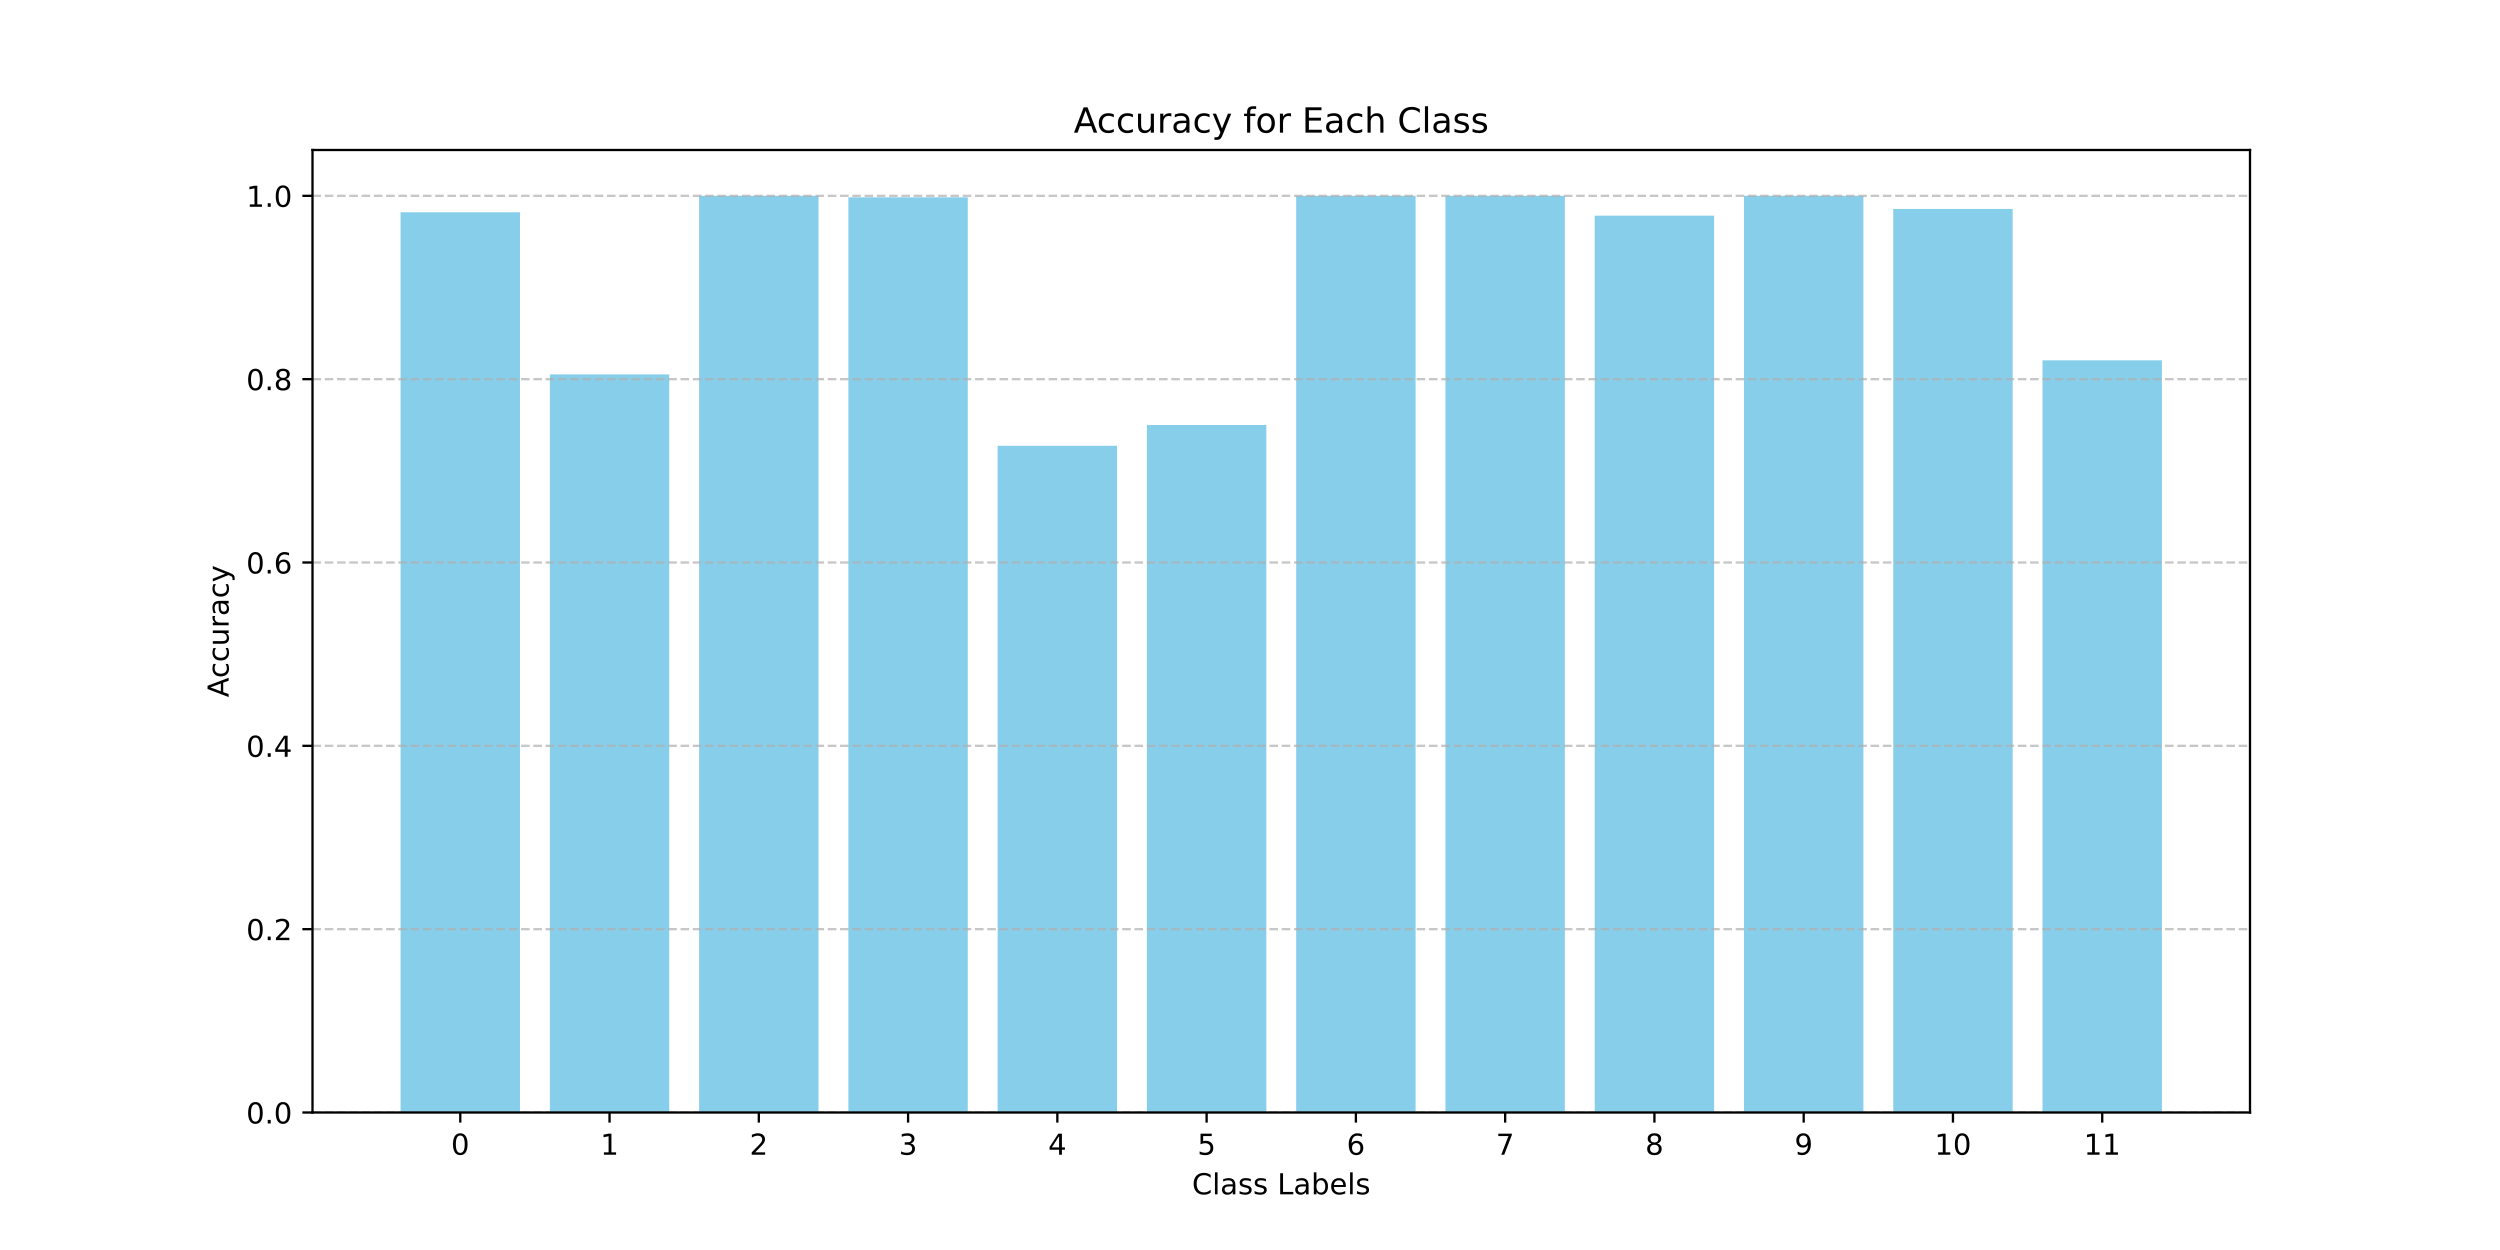
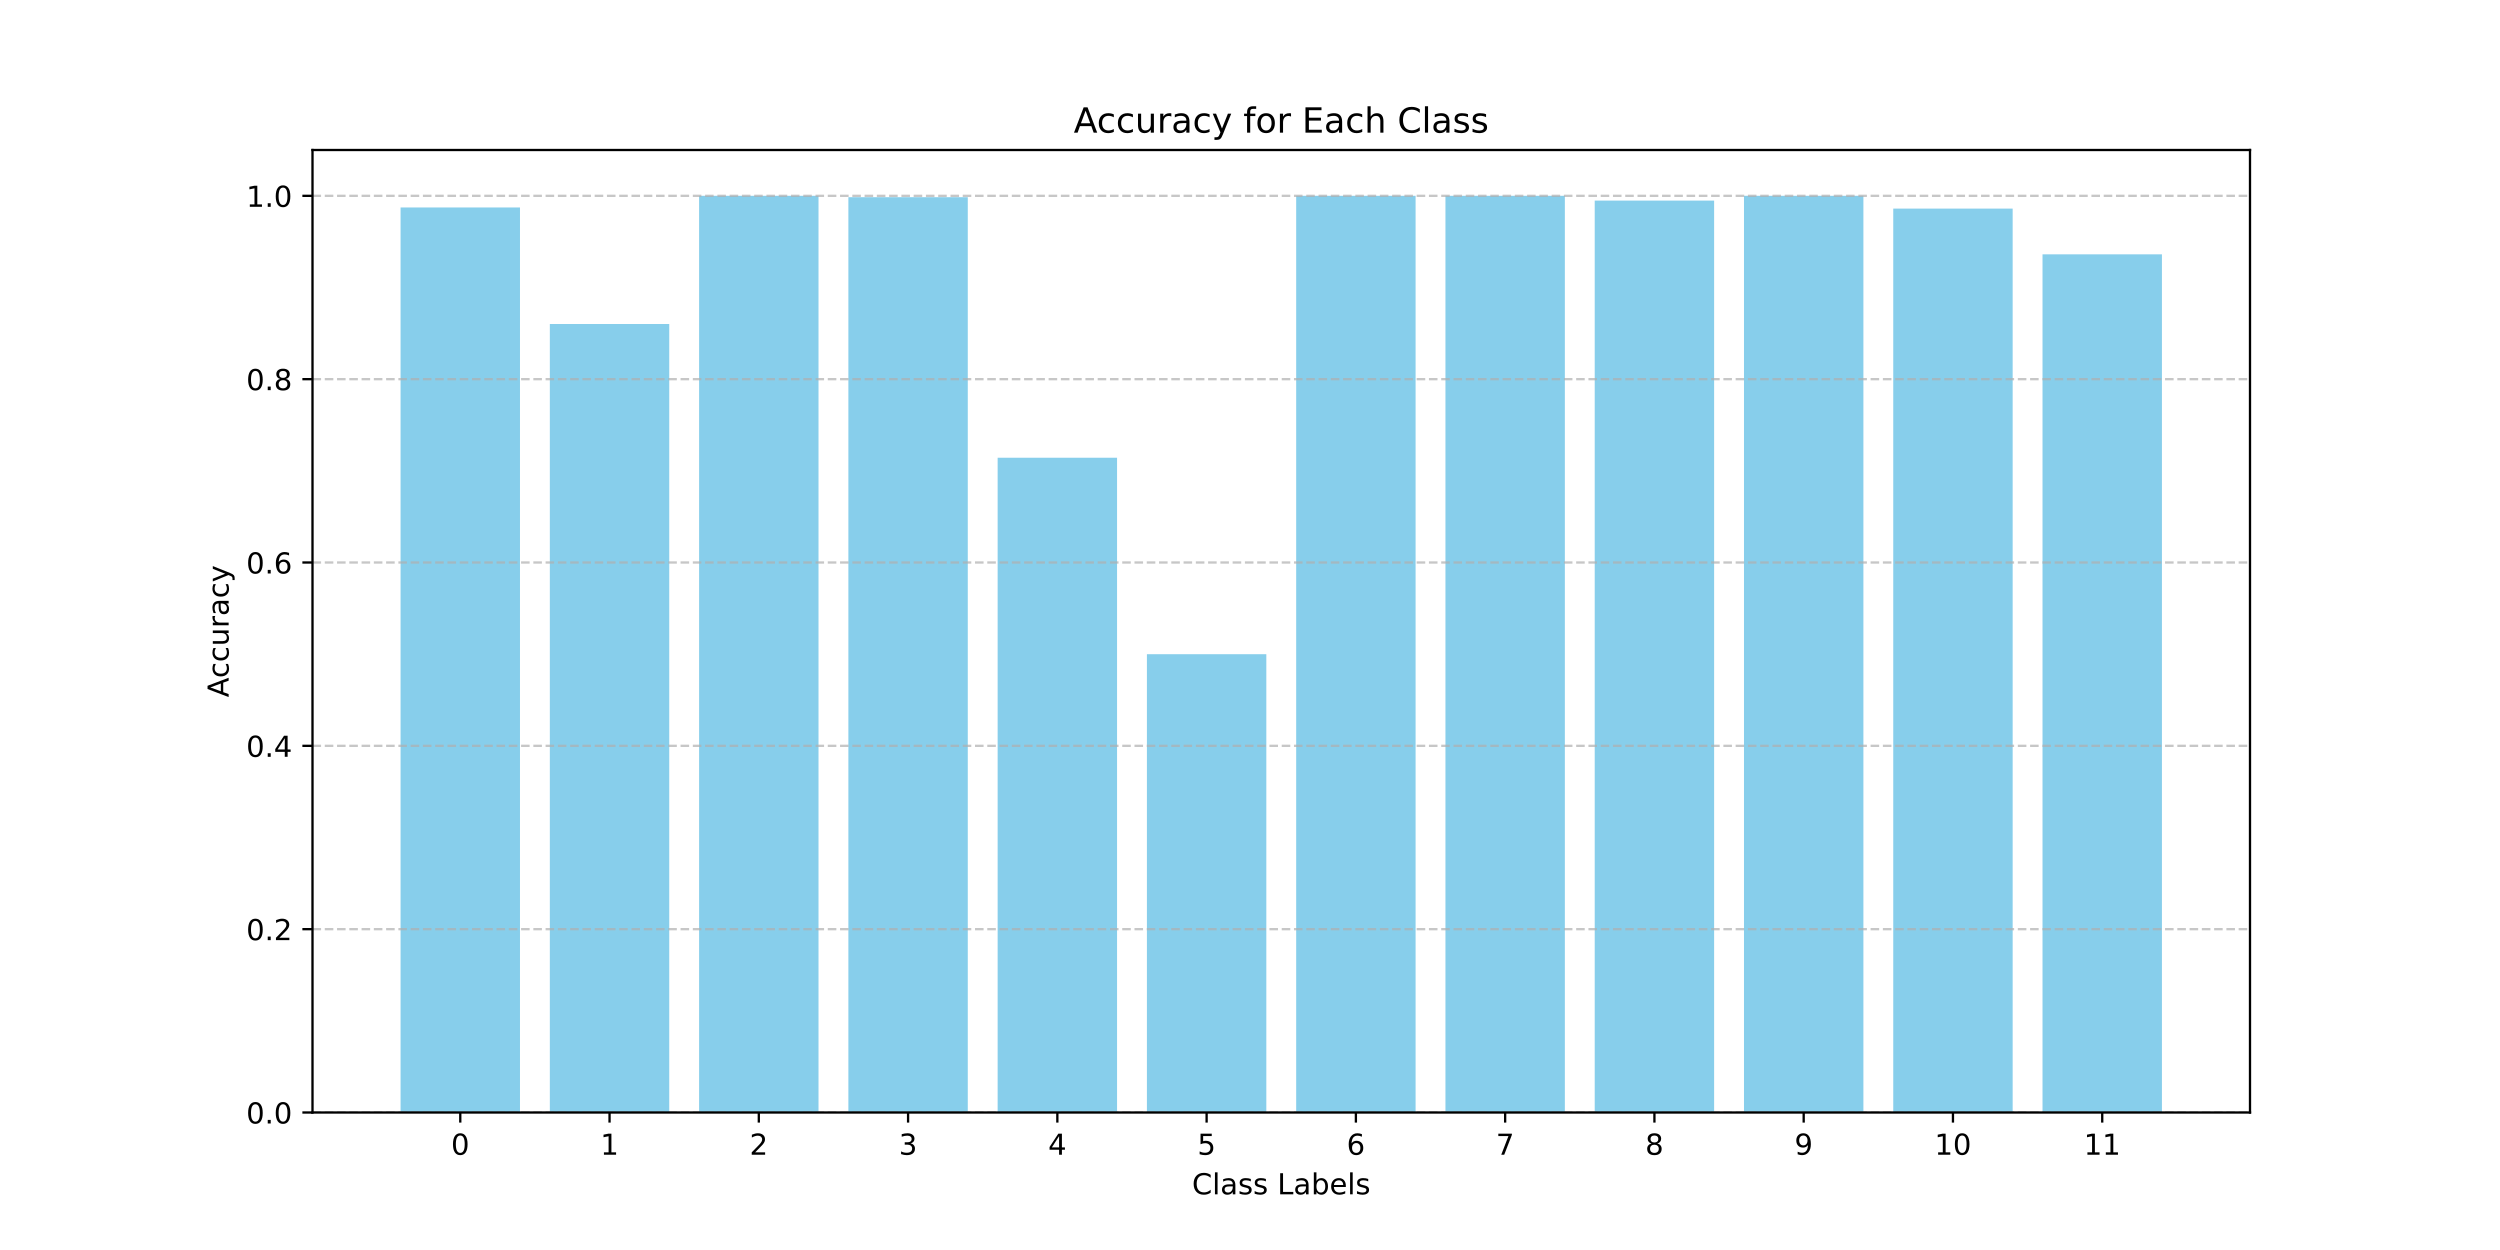
<svg xmlns="http://www.w3.org/2000/svg" xmlns:xlink="http://www.w3.org/1999/xlink" width="864pt" height="432pt" viewBox="0 0 864 432" version="1.1">
  <defs>
    <style type="text/css">*{stroke-linejoin: round; stroke-linecap: butt}</style>
  </defs>
  <g id="figure_1">
    <g id="patch_1">
      <path d="M 0 432  L 864 432  L 864 0  L 0 0  z " style="fill: #ffffff" />
    </g>
    <g id="axes_1">
      <g id="patch_2">
        <path d="M 108 384.48  L 777.6 384.48  L 777.6 51.84  L 108 51.84  z " style="fill: #ffffff" />
      </g>
      <g id="patch_3">
-         <path d="M 138.436 384.48  L 179.706 384.48  L 179.706 73.368  L 138.436 73.368  z " clip-path="url(#p0313a468ba)" style="fill: #87ceeb" />
+         <path d="M 138.436 384.48  L 179.706 384.48  L 179.706 71.704  L 138.436 71.704  z " clip-path="url(#pea4301c562)" style="fill: #87ceeb" />
      </g>
      <g id="patch_4">
-         <path d="M 190.023 384.48  L 231.293 384.48  L 231.293 129.394  L 190.023 129.394  z " clip-path="url(#p0313a468ba)" style="fill: #87ceeb" />
+         <path d="M 190.023 384.48  L 231.293 384.48  L 231.293 111.964  L 190.023 111.964  z " clip-path="url(#pea4301c562)" style="fill: #87ceeb" />
      </g>
      <g id="patch_5">
-         <path d="M 241.61 384.48  L 282.88 384.48  L 282.88 67.68  L 241.61 67.68  z " clip-path="url(#p0313a468ba)" style="fill: #87ceeb" />
+         <path d="M 241.61 384.48  L 282.88 384.48  L 282.88 67.68  L 241.61 67.68  z " clip-path="url(#pea4301c562)" style="fill: #87ceeb" />
      </g>
      <g id="patch_6">
-         <path d="M 293.198 384.48  L 334.467 384.48  L 334.467 68.205  L 293.198 68.205  z " clip-path="url(#p0313a468ba)" style="fill: #87ceeb" />
+         <path d="M 293.198 384.48  L 334.467 384.48  L 334.467 68.156  L 293.198 68.156  z " clip-path="url(#pea4301c562)" style="fill: #87ceeb" />
      </g>
      <g id="patch_7">
-         <path d="M 344.785 384.48  L 386.054 384.48  L 386.054 154.08  L 344.785 154.08  z " clip-path="url(#p0313a468ba)" style="fill: #87ceeb" />
+         <path d="M 344.785 384.48  L 386.054 384.48  L 386.054 158.194  L 344.785 158.194  z " clip-path="url(#pea4301c562)" style="fill: #87ceeb" />
      </g>
      <g id="patch_8">
-         <path d="M 396.372 384.48  L 437.641 384.48  L 437.641 146.88  L 396.372 146.88  z " clip-path="url(#p0313a468ba)" style="fill: #87ceeb" />
+         <path d="M 396.372 384.48  L 437.641 384.48  L 437.641 226.08  L 396.372 226.08  z " clip-path="url(#pea4301c562)" style="fill: #87ceeb" />
      </g>
      <g id="patch_9">
-         <path d="M 447.959 384.48  L 489.228 384.48  L 489.228 67.68  L 447.959 67.68  z " clip-path="url(#p0313a468ba)" style="fill: #87ceeb" />
+         <path d="M 447.959 384.48  L 489.228 384.48  L 489.228 67.68  L 447.959 67.68  z " clip-path="url(#pea4301c562)" style="fill: #87ceeb" />
      </g>
      <g id="patch_10">
-         <path d="M 499.546 384.48  L 540.815 384.48  L 540.815 67.68  L 499.546 67.68  z " clip-path="url(#p0313a468ba)" style="fill: #87ceeb" />
+         <path d="M 499.546 384.48  L 540.815 384.48  L 540.815 67.68  L 499.546 67.68  z " clip-path="url(#pea4301c562)" style="fill: #87ceeb" />
      </g>
      <g id="patch_11">
-         <path d="M 551.133 384.48  L 592.402 384.48  L 592.402 74.53  L 551.133 74.53  z " clip-path="url(#p0313a468ba)" style="fill: #87ceeb" />
+         <path d="M 551.133 384.48  L 592.402 384.48  L 592.402 69.317  L 551.133 69.317  z " clip-path="url(#pea4301c562)" style="fill: #87ceeb" />
      </g>
      <g id="patch_12">
-         <path d="M 602.72 384.48  L 643.99 384.48  L 643.99 67.68  L 602.72 67.68  z " clip-path="url(#p0313a468ba)" style="fill: #87ceeb" />
+         <path d="M 602.72 384.48  L 643.99 384.48  L 643.99 67.68  L 602.72 67.68  z " clip-path="url(#pea4301c562)" style="fill: #87ceeb" />
      </g>
      <g id="patch_13">
-         <path d="M 654.307 384.48  L 695.577 384.48  L 695.577 72.209  L 654.307 72.209  z " clip-path="url(#p0313a468ba)" style="fill: #87ceeb" />
+         <path d="M 654.307 384.48  L 695.577 384.48  L 695.577 72.094  L 654.307 72.094  z " clip-path="url(#pea4301c562)" style="fill: #87ceeb" />
      </g>
      <g id="patch_14">
-         <path d="M 705.894 384.48  L 747.164 384.48  L 747.164 124.542  L 705.894 124.542  z " clip-path="url(#p0313a468ba)" style="fill: #87ceeb" />
+         <path d="M 705.894 384.48  L 747.164 384.48  L 747.164 87.901  L 705.894 87.901  z " clip-path="url(#pea4301c562)" style="fill: #87ceeb" />
      </g>
      <g id="matplotlib.axis_1">
        <g id="xtick_1">
          <g id="line2d_1">
            <defs>
-               <path id="ma321770377" d="M 0 0  L 0 3.5  " style="stroke: #000000; stroke-width: 0.8" />
+               <path id="m149ee0b75e" d="M 0 0  L 0 3.5  " style="stroke: #000000; stroke-width: 0.8" />
            </defs>
            <g>
-               <use xlink:href="#ma321770377" x="159.071" y="384.48" style="stroke: #000000; stroke-width: 0.8" />
+               <use xlink:href="#m149ee0b75e" x="159.071" y="384.48" style="stroke: #000000; stroke-width: 0.8" />
            </g>
          </g>
          <g id="text_1">
            <g transform="translate(155.8899 399.0784) scale(0.1 -0.1)">
              <defs>
                <path id="DejaVuSans-30" d="M 2034 4250  Q 1547 4250 1301 3770  Q 1056 3291 1056 2328  Q 1056 1369 1301 889  Q 1547 409 2034 409  Q 2525 409 2770 889  Q 3016 1369 3016 2328  Q 3016 3291 2770 3770  Q 2525 4250 2034 4250  z M 2034 4750  Q 2819 4750 3233 4129  Q 3647 3509 3647 2328  Q 3647 1150 3233 529  Q 2819 -91 2034 -91  Q 1250 -91 836 529  Q 422 1150 422 2328  Q 422 3509 836 4129  Q 1250 4750 2034 4750  z " transform="scale(0.015625)" />
              </defs>
              <use xlink:href="#DejaVuSans-30" />
            </g>
          </g>
        </g>
        <g id="xtick_2">
          <g id="line2d_2">
            <g>
-               <use xlink:href="#ma321770377" x="210.658" y="384.48" style="stroke: #000000; stroke-width: 0.8" />
+               <use xlink:href="#m149ee0b75e" x="210.658" y="384.48" style="stroke: #000000; stroke-width: 0.8" />
            </g>
          </g>
          <g id="text_2">
            <g transform="translate(207.477 399.0784) scale(0.1 -0.1)">
              <defs>
                <path id="DejaVuSans-31" d="M 794 531  L 1825 531  L 1825 4091  L 703 3866  L 703 4441  L 1819 4666  L 2450 4666  L 2450 531  L 3481 531  L 3481 0  L 794 0  L 794 531  z " transform="scale(0.015625)" />
              </defs>
              <use xlink:href="#DejaVuSans-31" />
            </g>
          </g>
        </g>
        <g id="xtick_3">
          <g id="line2d_3">
            <g>
-               <use xlink:href="#ma321770377" x="262.245" y="384.48" style="stroke: #000000; stroke-width: 0.8" />
+               <use xlink:href="#m149ee0b75e" x="262.245" y="384.48" style="stroke: #000000; stroke-width: 0.8" />
            </g>
          </g>
          <g id="text_3">
            <g transform="translate(259.0641 399.0784) scale(0.1 -0.1)">
              <defs>
                <path id="DejaVuSans-32" d="M 1228 531  L 3431 531  L 3431 0  L 469 0  L 469 531  Q 828 903 1448 1529  Q 2069 2156 2228 2338  Q 2531 2678 2651 2914  Q 2772 3150 2772 3378  Q 2772 3750 2511 3984  Q 2250 4219 1831 4219  Q 1534 4219 1204 4116  Q 875 4013 500 3803  L 500 4441  Q 881 4594 1212 4672  Q 1544 4750 1819 4750  Q 2544 4750 2975 4387  Q 3406 4025 3406 3419  Q 3406 3131 3298 2873  Q 3191 2616 2906 2266  Q 2828 2175 2409 1742  Q 1991 1309 1228 531  z " transform="scale(0.015625)" />
              </defs>
              <use xlink:href="#DejaVuSans-32" />
            </g>
          </g>
        </g>
        <g id="xtick_4">
          <g id="line2d_4">
            <g>
-               <use xlink:href="#ma321770377" x="313.832" y="384.48" style="stroke: #000000; stroke-width: 0.8" />
+               <use xlink:href="#m149ee0b75e" x="313.832" y="384.48" style="stroke: #000000; stroke-width: 0.8" />
            </g>
          </g>
          <g id="text_4">
            <g transform="translate(310.6511 399.0784) scale(0.1 -0.1)">
              <defs>
                <path id="DejaVuSans-33" d="M 2597 2516  Q 3050 2419 3304 2112  Q 3559 1806 3559 1356  Q 3559 666 3084 287  Q 2609 -91 1734 -91  Q 1441 -91 1130 -33  Q 819 25 488 141  L 488 750  Q 750 597 1062 519  Q 1375 441 1716 441  Q 2309 441 2620 675  Q 2931 909 2931 1356  Q 2931 1769 2642 2001  Q 2353 2234 1838 2234  L 1294 2234  L 1294 2753  L 1863 2753  Q 2328 2753 2575 2939  Q 2822 3125 2822 3475  Q 2822 3834 2567 4026  Q 2313 4219 1838 4219  Q 1578 4219 1281 4162  Q 984 4106 628 3988  L 628 4550  Q 988 4650 1302 4700  Q 1616 4750 1894 4750  Q 2613 4750 3031 4423  Q 3450 4097 3450 3541  Q 3450 3153 3228 2886  Q 3006 2619 2597 2516  z " transform="scale(0.015625)" />
              </defs>
              <use xlink:href="#DejaVuSans-33" />
            </g>
          </g>
        </g>
        <g id="xtick_5">
          <g id="line2d_5">
            <g>
-               <use xlink:href="#ma321770377" x="365.419" y="384.48" style="stroke: #000000; stroke-width: 0.8" />
+               <use xlink:href="#m149ee0b75e" x="365.419" y="384.48" style="stroke: #000000; stroke-width: 0.8" />
            </g>
          </g>
          <g id="text_5">
            <g transform="translate(362.2382 399.0784) scale(0.1 -0.1)">
              <defs>
                <path id="DejaVuSans-34" d="M 2419 4116  L 825 1625  L 2419 1625  L 2419 4116  z M 2253 4666  L 3047 4666  L 3047 1625  L 3713 1625  L 3713 1100  L 3047 1100  L 3047 0  L 2419 0  L 2419 1100  L 313 1100  L 313 1709  L 2253 4666  z " transform="scale(0.015625)" />
              </defs>
              <use xlink:href="#DejaVuSans-34" />
            </g>
          </g>
        </g>
        <g id="xtick_6">
          <g id="line2d_6">
            <g>
-               <use xlink:href="#ma321770377" x="417.006" y="384.48" style="stroke: #000000; stroke-width: 0.8" />
+               <use xlink:href="#m149ee0b75e" x="417.006" y="384.48" style="stroke: #000000; stroke-width: 0.8" />
            </g>
          </g>
          <g id="text_6">
            <g transform="translate(413.8252 399.0784) scale(0.1 -0.1)">
              <defs>
                <path id="DejaVuSans-35" d="M 691 4666  L 3169 4666  L 3169 4134  L 1269 4134  L 1269 2991  Q 1406 3038 1543 3061  Q 1681 3084 1819 3084  Q 2600 3084 3056 2656  Q 3513 2228 3513 1497  Q 3513 744 3044 326  Q 2575 -91 1722 -91  Q 1428 -91 1123 -41  Q 819 9 494 109  L 494 744  Q 775 591 1075 516  Q 1375 441 1709 441  Q 2250 441 2565 725  Q 2881 1009 2881 1497  Q 2881 1984 2565 2268  Q 2250 2553 1709 2553  Q 1456 2553 1204 2497  Q 953 2441 691 2322  L 691 4666  z " transform="scale(0.015625)" />
              </defs>
              <use xlink:href="#DejaVuSans-35" />
            </g>
          </g>
        </g>
        <g id="xtick_7">
          <g id="line2d_7">
            <g>
-               <use xlink:href="#ma321770377" x="468.594" y="384.48" style="stroke: #000000; stroke-width: 0.8" />
+               <use xlink:href="#m149ee0b75e" x="468.594" y="384.48" style="stroke: #000000; stroke-width: 0.8" />
            </g>
          </g>
          <g id="text_7">
            <g transform="translate(465.4123 399.0784) scale(0.1 -0.1)">
              <defs>
                <path id="DejaVuSans-36" d="M 2113 2584  Q 1688 2584 1439 2293  Q 1191 2003 1191 1497  Q 1191 994 1439 701  Q 1688 409 2113 409  Q 2538 409 2786 701  Q 3034 994 3034 1497  Q 3034 2003 2786 2293  Q 2538 2584 2113 2584  z M 3366 4563  L 3366 3988  Q 3128 4100 2886 4159  Q 2644 4219 2406 4219  Q 1781 4219 1451 3797  Q 1122 3375 1075 2522  Q 1259 2794 1537 2939  Q 1816 3084 2150 3084  Q 2853 3084 3261 2657  Q 3669 2231 3669 1497  Q 3669 778 3244 343  Q 2819 -91 2113 -91  Q 1303 -91 875 529  Q 447 1150 447 2328  Q 447 3434 972 4092  Q 1497 4750 2381 4750  Q 2619 4750 2861 4703  Q 3103 4656 3366 4563  z " transform="scale(0.015625)" />
              </defs>
              <use xlink:href="#DejaVuSans-36" />
            </g>
          </g>
        </g>
        <g id="xtick_8">
          <g id="line2d_8">
            <g>
-               <use xlink:href="#ma321770377" x="520.181" y="384.48" style="stroke: #000000; stroke-width: 0.8" />
+               <use xlink:href="#m149ee0b75e" x="520.181" y="384.48" style="stroke: #000000; stroke-width: 0.8" />
            </g>
          </g>
          <g id="text_8">
            <g transform="translate(516.9993 399.0784) scale(0.1 -0.1)">
              <defs>
                <path id="DejaVuSans-37" d="M 525 4666  L 3525 4666  L 3525 4397  L 1831 0  L 1172 0  L 2766 4134  L 525 4134  L 525 4666  z " transform="scale(0.015625)" />
              </defs>
              <use xlink:href="#DejaVuSans-37" />
            </g>
          </g>
        </g>
        <g id="xtick_9">
          <g id="line2d_9">
            <g>
-               <use xlink:href="#ma321770377" x="571.768" y="384.48" style="stroke: #000000; stroke-width: 0.8" />
+               <use xlink:href="#m149ee0b75e" x="571.768" y="384.48" style="stroke: #000000; stroke-width: 0.8" />
            </g>
          </g>
          <g id="text_9">
            <g transform="translate(568.5864 399.0784) scale(0.1 -0.1)">
              <defs>
                <path id="DejaVuSans-38" d="M 2034 2216  Q 1584 2216 1326 1975  Q 1069 1734 1069 1313  Q 1069 891 1326 650  Q 1584 409 2034 409  Q 2484 409 2743 651  Q 3003 894 3003 1313  Q 3003 1734 2745 1975  Q 2488 2216 2034 2216  z M 1403 2484  Q 997 2584 770 2862  Q 544 3141 544 3541  Q 544 4100 942 4425  Q 1341 4750 2034 4750  Q 2731 4750 3128 4425  Q 3525 4100 3525 3541  Q 3525 3141 3298 2862  Q 3072 2584 2669 2484  Q 3125 2378 3379 2068  Q 3634 1759 3634 1313  Q 3634 634 3220 271  Q 2806 -91 2034 -91  Q 1263 -91 848 271  Q 434 634 434 1313  Q 434 1759 690 2068  Q 947 2378 1403 2484  z M 1172 3481  Q 1172 3119 1398 2916  Q 1625 2713 2034 2713  Q 2441 2713 2670 2916  Q 2900 3119 2900 3481  Q 2900 3844 2670 4047  Q 2441 4250 2034 4250  Q 1625 4250 1398 4047  Q 1172 3844 1172 3481  z " transform="scale(0.015625)" />
              </defs>
              <use xlink:href="#DejaVuSans-38" />
            </g>
          </g>
        </g>
        <g id="xtick_10">
          <g id="line2d_10">
            <g>
-               <use xlink:href="#ma321770377" x="623.355" y="384.48" style="stroke: #000000; stroke-width: 0.8" />
+               <use xlink:href="#m149ee0b75e" x="623.355" y="384.48" style="stroke: #000000; stroke-width: 0.8" />
            </g>
          </g>
          <g id="text_10">
            <g transform="translate(620.1735 399.0784) scale(0.1 -0.1)">
              <defs>
                <path id="DejaVuSans-39" d="M 703 97  L 703 672  Q 941 559 1184 500  Q 1428 441 1663 441  Q 2288 441 2617 861  Q 2947 1281 2994 2138  Q 2813 1869 2534 1725  Q 2256 1581 1919 1581  Q 1219 1581 811 2004  Q 403 2428 403 3163  Q 403 3881 828 4315  Q 1253 4750 1959 4750  Q 2769 4750 3195 4129  Q 3622 3509 3622 2328  Q 3622 1225 3098 567  Q 2575 -91 1691 -91  Q 1453 -91 1209 -44  Q 966 3 703 97  z M 1959 2075  Q 2384 2075 2632 2365  Q 2881 2656 2881 3163  Q 2881 3666 2632 3958  Q 2384 4250 1959 4250  Q 1534 4250 1286 3958  Q 1038 3666 1038 3163  Q 1038 2656 1286 2365  Q 1534 2075 1959 2075  z " transform="scale(0.015625)" />
              </defs>
              <use xlink:href="#DejaVuSans-39" />
            </g>
          </g>
        </g>
        <g id="xtick_11">
          <g id="line2d_11">
            <g>
-               <use xlink:href="#ma321770377" x="674.942" y="384.48" style="stroke: #000000; stroke-width: 0.8" />
+               <use xlink:href="#m149ee0b75e" x="674.942" y="384.48" style="stroke: #000000; stroke-width: 0.8" />
            </g>
          </g>
          <g id="text_11">
            <g transform="translate(668.5793 399.0784) scale(0.1 -0.1)">
              <use xlink:href="#DejaVuSans-31" />
              <use xlink:href="#DejaVuSans-30" x="63.623" />
            </g>
          </g>
        </g>
        <g id="xtick_12">
          <g id="line2d_12">
            <g>
-               <use xlink:href="#ma321770377" x="726.529" y="384.48" style="stroke: #000000; stroke-width: 0.8" />
+               <use xlink:href="#m149ee0b75e" x="726.529" y="384.48" style="stroke: #000000; stroke-width: 0.8" />
            </g>
          </g>
          <g id="text_12">
            <g transform="translate(720.1663 399.0784) scale(0.1 -0.1)">
              <use xlink:href="#DejaVuSans-31" />
              <use xlink:href="#DejaVuSans-31" x="63.623" />
            </g>
          </g>
        </g>
        <g id="text_13">
          <g transform="translate(411.9625 412.7566) scale(0.1 -0.1)">
            <defs>
              <path id="DejaVuSans-43" d="M 4122 4306  L 4122 3641  Q 3803 3938 3442 4084  Q 3081 4231 2675 4231  Q 1875 4231 1450 3742  Q 1025 3253 1025 2328  Q 1025 1406 1450 917  Q 1875 428 2675 428  Q 3081 428 3442 575  Q 3803 722 4122 1019  L 4122 359  Q 3791 134 3420 21  Q 3050 -91 2638 -91  Q 1578 -91 968 557  Q 359 1206 359 2328  Q 359 3453 968 4101  Q 1578 4750 2638 4750  Q 3056 4750 3426 4639  Q 3797 4528 4122 4306  z " transform="scale(0.015625)" />
              <path id="DejaVuSans-6c" d="M 603 4863  L 1178 4863  L 1178 0  L 603 0  L 603 4863  z " transform="scale(0.015625)" />
              <path id="DejaVuSans-61" d="M 2194 1759  Q 1497 1759 1228 1600  Q 959 1441 959 1056  Q 959 750 1161 570  Q 1363 391 1709 391  Q 2188 391 2477 730  Q 2766 1069 2766 1631  L 2766 1759  L 2194 1759  z M 3341 1997  L 3341 0  L 2766 0  L 2766 531  Q 2569 213 2275 61  Q 1981 -91 1556 -91  Q 1019 -91 701 211  Q 384 513 384 1019  Q 384 1609 779 1909  Q 1175 2209 1959 2209  L 2766 2209  L 2766 2266  Q 2766 2663 2505 2880  Q 2244 3097 1772 3097  Q 1472 3097 1187 3025  Q 903 2953 641 2809  L 641 3341  Q 956 3463 1253 3523  Q 1550 3584 1831 3584  Q 2591 3584 2966 3190  Q 3341 2797 3341 1997  z " transform="scale(0.015625)" />
              <path id="DejaVuSans-73" d="M 2834 3397  L 2834 2853  Q 2591 2978 2328 3040  Q 2066 3103 1784 3103  Q 1356 3103 1142 2972  Q 928 2841 928 2578  Q 928 2378 1081 2264  Q 1234 2150 1697 2047  L 1894 2003  Q 2506 1872 2764 1633  Q 3022 1394 3022 966  Q 3022 478 2636 193  Q 2250 -91 1575 -91  Q 1294 -91 989 -36  Q 684 19 347 128  L 347 722  Q 666 556 975 473  Q 1284 391 1588 391  Q 1994 391 2212 530  Q 2431 669 2431 922  Q 2431 1156 2273 1281  Q 2116 1406 1581 1522  L 1381 1569  Q 847 1681 609 1914  Q 372 2147 372 2553  Q 372 3047 722 3315  Q 1072 3584 1716 3584  Q 2034 3584 2315 3537  Q 2597 3491 2834 3397  z " transform="scale(0.015625)" />
              <path id="DejaVuSans-20" transform="scale(0.015625)" />
              <path id="DejaVuSans-4c" d="M 628 4666  L 1259 4666  L 1259 531  L 3531 531  L 3531 0  L 628 0  L 628 4666  z " transform="scale(0.015625)" />
              <path id="DejaVuSans-62" d="M 3116 1747  Q 3116 2381 2855 2742  Q 2594 3103 2138 3103  Q 1681 3103 1420 2742  Q 1159 2381 1159 1747  Q 1159 1113 1420 752  Q 1681 391 2138 391  Q 2594 391 2855 752  Q 3116 1113 3116 1747  z M 1159 2969  Q 1341 3281 1617 3432  Q 1894 3584 2278 3584  Q 2916 3584 3314 3078  Q 3713 2572 3713 1747  Q 3713 922 3314 415  Q 2916 -91 2278 -91  Q 1894 -91 1617 61  Q 1341 213 1159 525  L 1159 0  L 581 0  L 581 4863  L 1159 4863  L 1159 2969  z " transform="scale(0.015625)" />
              <path id="DejaVuSans-65" d="M 3597 1894  L 3597 1613  L 953 1613  Q 991 1019 1311 708  Q 1631 397 2203 397  Q 2534 397 2845 478  Q 3156 559 3463 722  L 3463 178  Q 3153 47 2828 -22  Q 2503 -91 2169 -91  Q 1331 -91 842 396  Q 353 884 353 1716  Q 353 2575 817 3079  Q 1281 3584 2069 3584  Q 2775 3584 3186 3129  Q 3597 2675 3597 1894  z M 3022 2063  Q 3016 2534 2758 2815  Q 2500 3097 2075 3097  Q 1594 3097 1305 2825  Q 1016 2553 972 2059  L 3022 2063  z " transform="scale(0.015625)" />
            </defs>
            <use xlink:href="#DejaVuSans-43" />
            <use xlink:href="#DejaVuSans-6c" x="69.824" />
            <use xlink:href="#DejaVuSans-61" x="97.607" />
            <use xlink:href="#DejaVuSans-73" x="158.887" />
            <use xlink:href="#DejaVuSans-73" x="210.986" />
            <use xlink:href="#DejaVuSans-20" x="263.086" />
            <use xlink:href="#DejaVuSans-4c" x="294.873" />
            <use xlink:href="#DejaVuSans-61" x="350.586" />
            <use xlink:href="#DejaVuSans-62" x="411.865" />
            <use xlink:href="#DejaVuSans-65" x="475.342" />
            <use xlink:href="#DejaVuSans-6c" x="536.865" />
            <use xlink:href="#DejaVuSans-73" x="564.648" />
          </g>
        </g>
      </g>
      <g id="matplotlib.axis_2">
        <g id="ytick_1">
          <g id="line2d_13">
-             <path d="M 108 384.48  L 777.6 384.48  " clip-path="url(#p0313a468ba)" style="fill: none; stroke-dasharray: 2.96,1.28; stroke-dashoffset: 0; stroke: #b0b0b0; stroke-opacity: 0.7; stroke-width: 0.8" />
+             <path d="M 108 384.48  L 777.6 384.48  " clip-path="url(#pea4301c562)" style="fill: none; stroke-dasharray: 2.96,1.28; stroke-dashoffset: 0; stroke: #b0b0b0; stroke-opacity: 0.7; stroke-width: 0.8" />
          </g>
          <g id="line2d_14">
            <defs>
-               <path id="me00132e519" d="M 0 0  L -3.5 0  " style="stroke: #000000; stroke-width: 0.8" />
+               <path id="m03171fbf6e" d="M 0 0  L -3.5 0  " style="stroke: #000000; stroke-width: 0.8" />
            </defs>
            <g>
-               <use xlink:href="#me00132e519" x="108" y="384.48" style="stroke: #000000; stroke-width: 0.8" />
+               <use xlink:href="#m03171fbf6e" x="108" y="384.48" style="stroke: #000000; stroke-width: 0.8" />
            </g>
          </g>
          <g id="text_14">
            <g transform="translate(85.09687 388.2792) scale(0.1 -0.1)">
              <defs>
                <path id="DejaVuSans-2e" d="M 684 794  L 1344 794  L 1344 0  L 684 0  L 684 794  z " transform="scale(0.015625)" />
              </defs>
              <use xlink:href="#DejaVuSans-30" />
              <use xlink:href="#DejaVuSans-2e" x="63.623" />
              <use xlink:href="#DejaVuSans-30" x="95.41" />
            </g>
          </g>
        </g>
        <g id="ytick_2">
          <g id="line2d_15">
-             <path d="M 108 321.12  L 777.6 321.12  " clip-path="url(#p0313a468ba)" style="fill: none; stroke-dasharray: 2.96,1.28; stroke-dashoffset: 0; stroke: #b0b0b0; stroke-opacity: 0.7; stroke-width: 0.8" />
+             <path d="M 108 321.12  L 777.6 321.12  " clip-path="url(#pea4301c562)" style="fill: none; stroke-dasharray: 2.96,1.28; stroke-dashoffset: 0; stroke: #b0b0b0; stroke-opacity: 0.7; stroke-width: 0.8" />
          </g>
          <g id="line2d_16">
            <g>
-               <use xlink:href="#me00132e519" x="108" y="321.12" style="stroke: #000000; stroke-width: 0.8" />
+               <use xlink:href="#m03171fbf6e" x="108" y="321.12" style="stroke: #000000; stroke-width: 0.8" />
            </g>
          </g>
          <g id="text_15">
            <g transform="translate(85.09687 324.9192) scale(0.1 -0.1)">
              <use xlink:href="#DejaVuSans-30" />
              <use xlink:href="#DejaVuSans-2e" x="63.623" />
              <use xlink:href="#DejaVuSans-32" x="95.41" />
            </g>
          </g>
        </g>
        <g id="ytick_3">
          <g id="line2d_17">
-             <path d="M 108 257.76  L 777.6 257.76  " clip-path="url(#p0313a468ba)" style="fill: none; stroke-dasharray: 2.96,1.28; stroke-dashoffset: 0; stroke: #b0b0b0; stroke-opacity: 0.7; stroke-width: 0.8" />
+             <path d="M 108 257.76  L 777.6 257.76  " clip-path="url(#pea4301c562)" style="fill: none; stroke-dasharray: 2.96,1.28; stroke-dashoffset: 0; stroke: #b0b0b0; stroke-opacity: 0.7; stroke-width: 0.8" />
          </g>
          <g id="line2d_18">
            <g>
-               <use xlink:href="#me00132e519" x="108" y="257.76" style="stroke: #000000; stroke-width: 0.8" />
+               <use xlink:href="#m03171fbf6e" x="108" y="257.76" style="stroke: #000000; stroke-width: 0.8" />
            </g>
          </g>
          <g id="text_16">
            <g transform="translate(85.09687 261.5592) scale(0.1 -0.1)">
              <use xlink:href="#DejaVuSans-30" />
              <use xlink:href="#DejaVuSans-2e" x="63.623" />
              <use xlink:href="#DejaVuSans-34" x="95.41" />
            </g>
          </g>
        </g>
        <g id="ytick_4">
          <g id="line2d_19">
-             <path d="M 108 194.4  L 777.6 194.4  " clip-path="url(#p0313a468ba)" style="fill: none; stroke-dasharray: 2.96,1.28; stroke-dashoffset: 0; stroke: #b0b0b0; stroke-opacity: 0.7; stroke-width: 0.8" />
+             <path d="M 108 194.4  L 777.6 194.4  " clip-path="url(#pea4301c562)" style="fill: none; stroke-dasharray: 2.96,1.28; stroke-dashoffset: 0; stroke: #b0b0b0; stroke-opacity: 0.7; stroke-width: 0.8" />
          </g>
          <g id="line2d_20">
            <g>
-               <use xlink:href="#me00132e519" x="108" y="194.4" style="stroke: #000000; stroke-width: 0.8" />
+               <use xlink:href="#m03171fbf6e" x="108" y="194.4" style="stroke: #000000; stroke-width: 0.8" />
            </g>
          </g>
          <g id="text_17">
            <g transform="translate(85.09687 198.1992) scale(0.1 -0.1)">
              <use xlink:href="#DejaVuSans-30" />
              <use xlink:href="#DejaVuSans-2e" x="63.623" />
              <use xlink:href="#DejaVuSans-36" x="95.41" />
            </g>
          </g>
        </g>
        <g id="ytick_5">
          <g id="line2d_21">
-             <path d="M 108 131.04  L 777.6 131.04  " clip-path="url(#p0313a468ba)" style="fill: none; stroke-dasharray: 2.96,1.28; stroke-dashoffset: 0; stroke: #b0b0b0; stroke-opacity: 0.7; stroke-width: 0.8" />
+             <path d="M 108 131.04  L 777.6 131.04  " clip-path="url(#pea4301c562)" style="fill: none; stroke-dasharray: 2.96,1.28; stroke-dashoffset: 0; stroke: #b0b0b0; stroke-opacity: 0.7; stroke-width: 0.8" />
          </g>
          <g id="line2d_22">
            <g>
-               <use xlink:href="#me00132e519" x="108" y="131.04" style="stroke: #000000; stroke-width: 0.8" />
+               <use xlink:href="#m03171fbf6e" x="108" y="131.04" style="stroke: #000000; stroke-width: 0.8" />
            </g>
          </g>
          <g id="text_18">
            <g transform="translate(85.09687 134.8392) scale(0.1 -0.1)">
              <use xlink:href="#DejaVuSans-30" />
              <use xlink:href="#DejaVuSans-2e" x="63.623" />
              <use xlink:href="#DejaVuSans-38" x="95.41" />
            </g>
          </g>
        </g>
        <g id="ytick_6">
          <g id="line2d_23">
-             <path d="M 108 67.68  L 777.6 67.68  " clip-path="url(#p0313a468ba)" style="fill: none; stroke-dasharray: 2.96,1.28; stroke-dashoffset: 0; stroke: #b0b0b0; stroke-opacity: 0.7; stroke-width: 0.8" />
+             <path d="M 108 67.68  L 777.6 67.68  " clip-path="url(#pea4301c562)" style="fill: none; stroke-dasharray: 2.96,1.28; stroke-dashoffset: 0; stroke: #b0b0b0; stroke-opacity: 0.7; stroke-width: 0.8" />
          </g>
          <g id="line2d_24">
            <g>
-               <use xlink:href="#me00132e519" x="108" y="67.68" style="stroke: #000000; stroke-width: 0.8" />
+               <use xlink:href="#m03171fbf6e" x="108" y="67.68" style="stroke: #000000; stroke-width: 0.8" />
            </g>
          </g>
          <g id="text_19">
            <g transform="translate(85.09687 71.47922) scale(0.1 -0.1)">
              <use xlink:href="#DejaVuSans-31" />
              <use xlink:href="#DejaVuSans-2e" x="63.623" />
              <use xlink:href="#DejaVuSans-30" x="95.41" />
            </g>
          </g>
        </g>
        <g id="text_20">
          <g transform="translate(79.01719 240.9881) rotate(-90) scale(0.1 -0.1)">
            <defs>
              <path id="DejaVuSans-41" d="M 2188 4044  L 1331 1722  L 3047 1722  L 2188 4044  z M 1831 4666  L 2547 4666  L 4325 0  L 3669 0  L 3244 1197  L 1141 1197  L 716 0  L 50 0  L 1831 4666  z " transform="scale(0.015625)" />
              <path id="DejaVuSans-63" d="M 3122 3366  L 3122 2828  Q 2878 2963 2633 3030  Q 2388 3097 2138 3097  Q 1578 3097 1268 2742  Q 959 2388 959 1747  Q 959 1106 1268 751  Q 1578 397 2138 397  Q 2388 397 2633 464  Q 2878 531 3122 666  L 3122 134  Q 2881 22 2623 -34  Q 2366 -91 2075 -91  Q 1284 -91 818 406  Q 353 903 353 1747  Q 353 2603 823 3093  Q 1294 3584 2113 3584  Q 2378 3584 2631 3529  Q 2884 3475 3122 3366  z " transform="scale(0.015625)" />
              <path id="DejaVuSans-75" d="M 544 1381  L 544 3500  L 1119 3500  L 1119 1403  Q 1119 906 1312 657  Q 1506 409 1894 409  Q 2359 409 2629 706  Q 2900 1003 2900 1516  L 2900 3500  L 3475 3500  L 3475 0  L 2900 0  L 2900 538  Q 2691 219 2414 64  Q 2138 -91 1772 -91  Q 1169 -91 856 284  Q 544 659 544 1381  z M 1991 3584  L 1991 3584  z " transform="scale(0.015625)" />
              <path id="DejaVuSans-72" d="M 2631 2963  Q 2534 3019 2420 3045  Q 2306 3072 2169 3072  Q 1681 3072 1420 2755  Q 1159 2438 1159 1844  L 1159 0  L 581 0  L 581 3500  L 1159 3500  L 1159 2956  Q 1341 3275 1631 3429  Q 1922 3584 2338 3584  Q 2397 3584 2469 3576  Q 2541 3569 2628 3553  L 2631 2963  z " transform="scale(0.015625)" />
              <path id="DejaVuSans-79" d="M 2059 -325  Q 1816 -950 1584 -1140  Q 1353 -1331 966 -1331  L 506 -1331  L 506 -850  L 844 -850  Q 1081 -850 1212 -737  Q 1344 -625 1503 -206  L 1606 56  L 191 3500  L 800 3500  L 1894 763  L 2988 3500  L 3597 3500  L 2059 -325  z " transform="scale(0.015625)" />
            </defs>
            <use xlink:href="#DejaVuSans-41" />
            <use xlink:href="#DejaVuSans-63" x="66.658" />
            <use xlink:href="#DejaVuSans-63" x="121.639" />
            <use xlink:href="#DejaVuSans-75" x="176.619" />
            <use xlink:href="#DejaVuSans-72" x="239.998" />
            <use xlink:href="#DejaVuSans-61" x="281.111" />
            <use xlink:href="#DejaVuSans-63" x="342.391" />
            <use xlink:href="#DejaVuSans-79" x="397.371" />
          </g>
        </g>
      </g>
      <g id="patch_15">
        <path d="M 108 384.48  L 108 51.84  " style="fill: none; stroke: #000000; stroke-width: 0.8; stroke-linejoin: miter; stroke-linecap: square" />
      </g>
      <g id="patch_16">
        <path d="M 777.6 384.48  L 777.6 51.84  " style="fill: none; stroke: #000000; stroke-width: 0.8; stroke-linejoin: miter; stroke-linecap: square" />
      </g>
      <g id="patch_17">
        <path d="M 108 384.48  L 777.6 384.48  " style="fill: none; stroke: #000000; stroke-width: 0.8; stroke-linejoin: miter; stroke-linecap: square" />
      </g>
      <g id="patch_18">
        <path d="M 108 51.84  L 777.6 51.84  " style="fill: none; stroke: #000000; stroke-width: 0.8; stroke-linejoin: miter; stroke-linecap: square" />
      </g>
      <g id="text_21">
        <g transform="translate(371.0813 45.84) scale(0.12 -0.12)">
          <defs>
            <path id="DejaVuSans-66" d="M 2375 4863  L 2375 4384  L 1825 4384  Q 1516 4384 1395 4259  Q 1275 4134 1275 3809  L 1275 3500  L 2222 3500  L 2222 3053  L 1275 3053  L 1275 0  L 697 0  L 697 3053  L 147 3053  L 147 3500  L 697 3500  L 697 3744  Q 697 4328 969 4595  Q 1241 4863 1831 4863  L 2375 4863  z " transform="scale(0.015625)" />
            <path id="DejaVuSans-6f" d="M 1959 3097  Q 1497 3097 1228 2736  Q 959 2375 959 1747  Q 959 1119 1226 758  Q 1494 397 1959 397  Q 2419 397 2687 759  Q 2956 1122 2956 1747  Q 2956 2369 2687 2733  Q 2419 3097 1959 3097  z M 1959 3584  Q 2709 3584 3137 3096  Q 3566 2609 3566 1747  Q 3566 888 3137 398  Q 2709 -91 1959 -91  Q 1206 -91 779 398  Q 353 888 353 1747  Q 353 2609 779 3096  Q 1206 3584 1959 3584  z " transform="scale(0.015625)" />
            <path id="DejaVuSans-45" d="M 628 4666  L 3578 4666  L 3578 4134  L 1259 4134  L 1259 2753  L 3481 2753  L 3481 2222  L 1259 2222  L 1259 531  L 3634 531  L 3634 0  L 628 0  L 628 4666  z " transform="scale(0.015625)" />
            <path id="DejaVuSans-68" d="M 3513 2113  L 3513 0  L 2938 0  L 2938 2094  Q 2938 2591 2744 2837  Q 2550 3084 2163 3084  Q 1697 3084 1428 2787  Q 1159 2491 1159 1978  L 1159 0  L 581 0  L 581 4863  L 1159 4863  L 1159 2956  Q 1366 3272 1645 3428  Q 1925 3584 2291 3584  Q 2894 3584 3203 3211  Q 3513 2838 3513 2113  z " transform="scale(0.015625)" />
          </defs>
          <use xlink:href="#DejaVuSans-41" />
          <use xlink:href="#DejaVuSans-63" x="66.658" />
          <use xlink:href="#DejaVuSans-63" x="121.639" />
          <use xlink:href="#DejaVuSans-75" x="176.619" />
          <use xlink:href="#DejaVuSans-72" x="239.998" />
          <use xlink:href="#DejaVuSans-61" x="281.111" />
          <use xlink:href="#DejaVuSans-63" x="342.391" />
          <use xlink:href="#DejaVuSans-79" x="397.371" />
          <use xlink:href="#DejaVuSans-20" x="456.551" />
          <use xlink:href="#DejaVuSans-66" x="488.338" />
          <use xlink:href="#DejaVuSans-6f" x="523.543" />
          <use xlink:href="#DejaVuSans-72" x="584.725" />
          <use xlink:href="#DejaVuSans-20" x="625.838" />
          <use xlink:href="#DejaVuSans-45" x="657.625" />
          <use xlink:href="#DejaVuSans-61" x="720.809" />
          <use xlink:href="#DejaVuSans-63" x="782.088" />
          <use xlink:href="#DejaVuSans-68" x="837.068" />
          <use xlink:href="#DejaVuSans-20" x="900.447" />
          <use xlink:href="#DejaVuSans-43" x="932.234" />
          <use xlink:href="#DejaVuSans-6c" x="1002.059" />
          <use xlink:href="#DejaVuSans-61" x="1029.842" />
          <use xlink:href="#DejaVuSans-73" x="1091.121" />
          <use xlink:href="#DejaVuSans-73" x="1143.221" />
        </g>
      </g>
    </g>
  </g>
  <defs>
-     <clipPath id="p0313a468ba">
+     <clipPath id="pea4301c562">
      <rect x="108" y="51.84" width="669.6" height="332.64" />
    </clipPath>
  </defs>
</svg>
